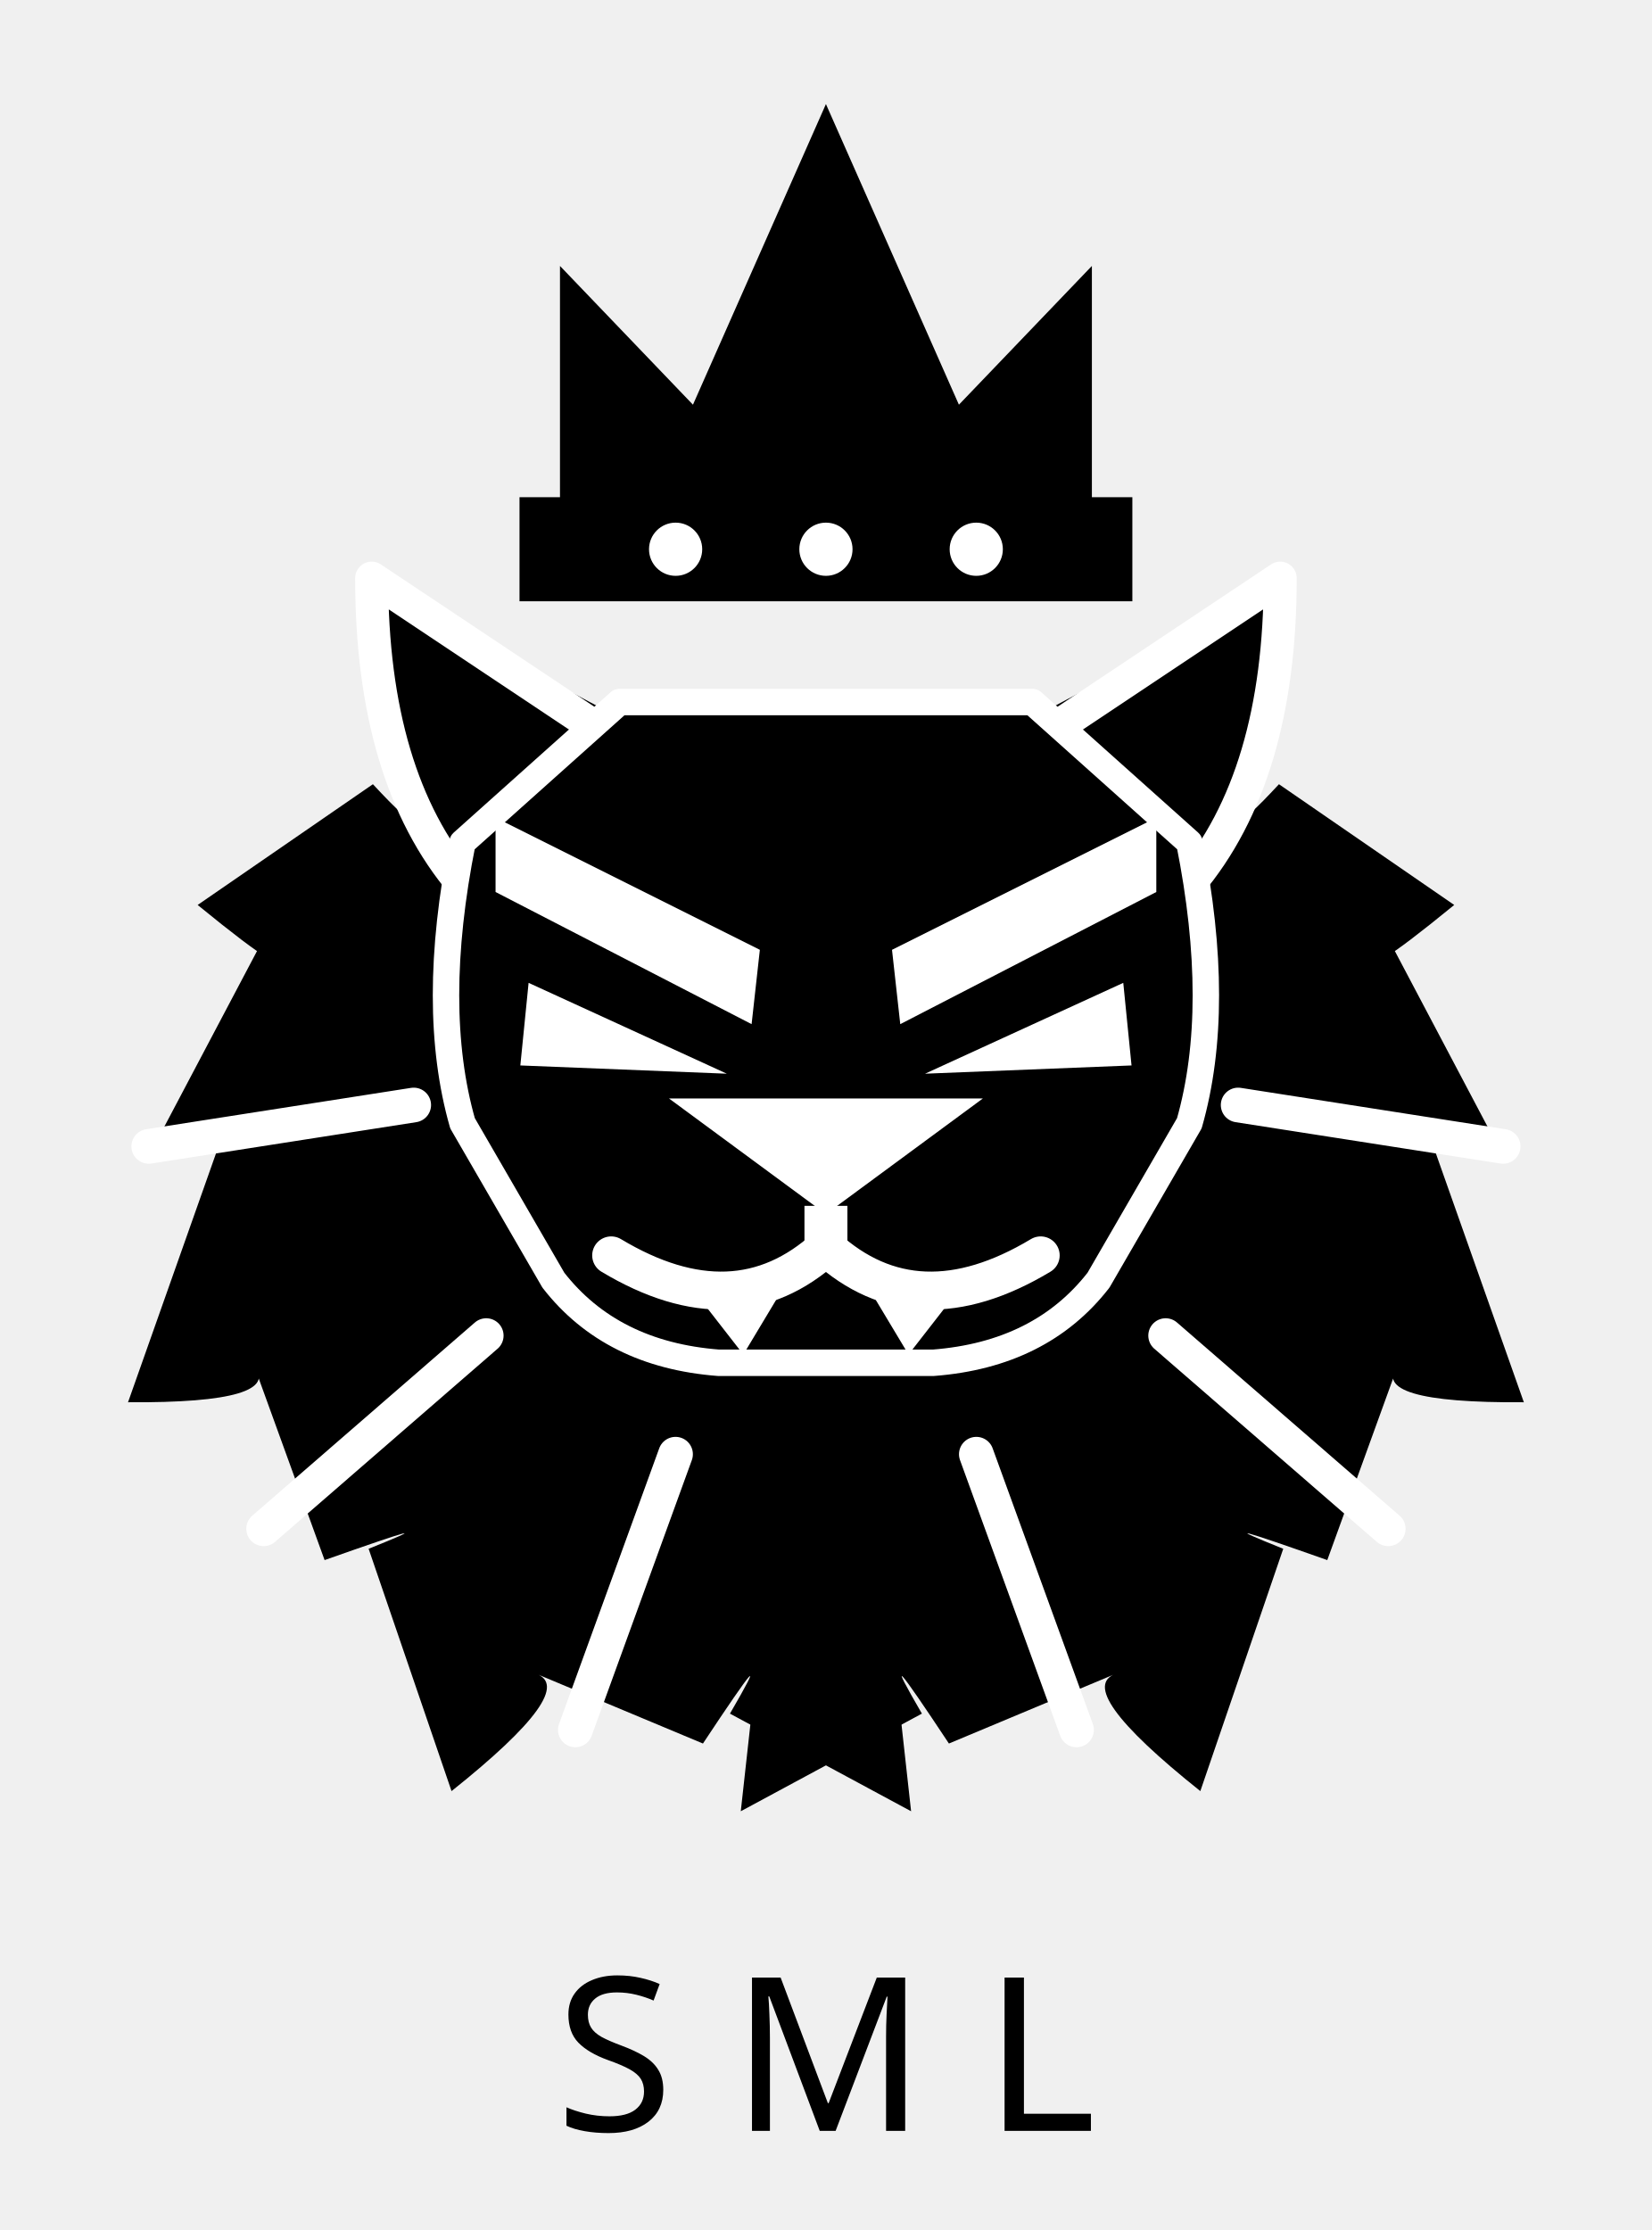
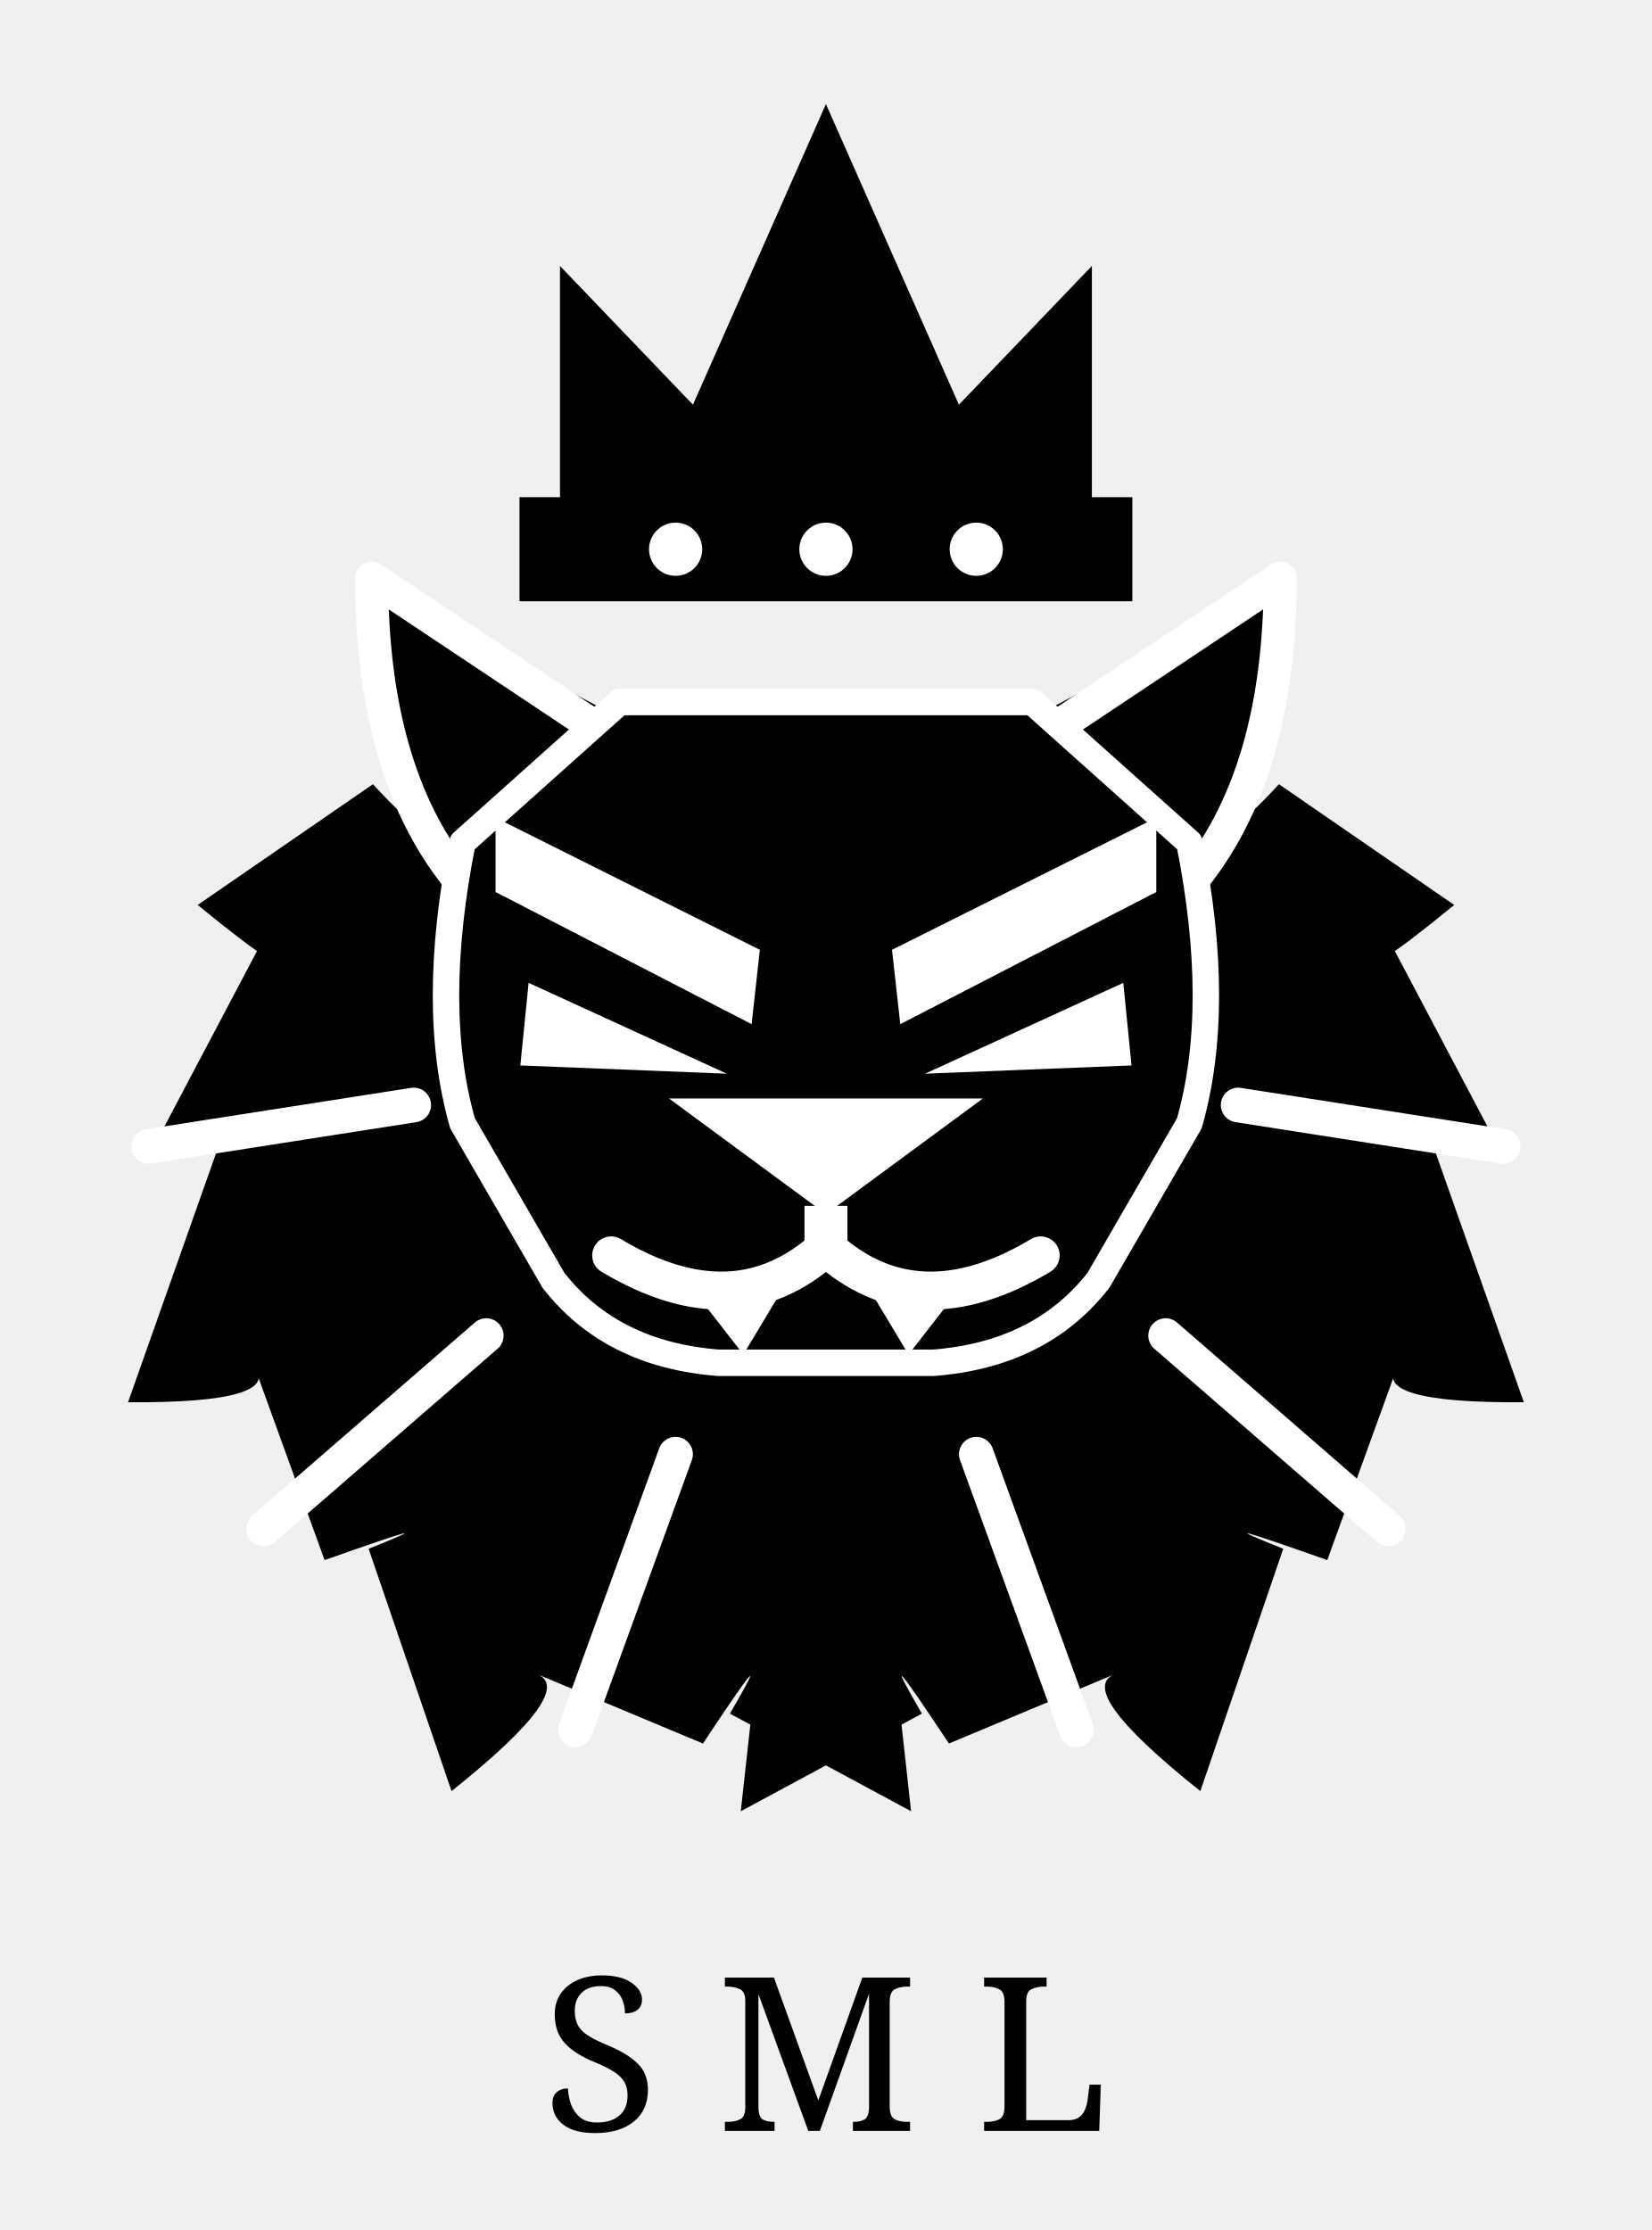
<svg xmlns="http://www.w3.org/2000/svg" viewBox="0 0 200 270" width="200" height="270">
  <path fill="#000000" d="M 104.17 88.28 Q 106.37 95.65 104.22 96.37 L 116.83 85.9 Q 116.88 94.94 115.64 91.89 L 139.1 79.41 Q 135.54 91.81 134.29 87.9 L 153.39 93.12 Q 146.12 104.37 154.85 94.95 L 176.07 109.57 Q 163.31 119.99 168.27 113.99 L 180.4 136.97 Q 164.69 142.75 173.6 138.95 L 184.5 169.78 Q 165.45 169.91 169.28 165.22 L 160.7 188.89 Q 144.54 183.18 155.37 187.52 L 145.33 216.86 Q 129.81 204.48 135.14 202.63 L 114.89 211.1 Q 105.44 196.83 111.62 207.48 L 89.69 219.3 L 100 126 Z" />
  <path fill="#000000" d="M 104.17 88.28 Q 106.37 95.65 104.22 96.37 L 116.83 85.9 Q 116.88 94.94 115.64 91.89 L 139.1 79.41 Q 135.54 91.81 134.29 87.9 L 153.39 93.12 Q 146.12 104.37 154.85 94.95 L 176.07 109.57 Q 163.31 119.99 168.27 113.99 L 180.4 136.97 Q 164.69 142.75 173.6 138.95 L 184.5 169.78 Q 165.45 169.91 169.28 165.22 L 160.7 188.89 Q 144.54 183.18 155.37 187.52 L 145.33 216.86 Q 129.81 204.48 135.14 202.63 L 114.89 211.1 Q 105.44 196.83 111.62 207.48 L 89.69 219.3 L 100 126 Z" transform="translate(200,0) scale(-1,1)" />
  <path fill="none" stroke="#FFFFFF" stroke-width="4.2" stroke-linecap="round" d="M 50.09 133.79 L 18.01 138.8" />
  <path fill="none" stroke="#FFFFFF" stroke-width="4.2" stroke-linecap="round" d="M 58.87 161.71 L 31.92 185.1" />
  <path fill="none" stroke="#FFFFFF" stroke-width="4.2" stroke-linecap="round" d="M 81.79 176.07 L 69.66 209.45" />
  <path fill="none" stroke="#FFFFFF" stroke-width="4.2" stroke-linecap="round" d="M 149.91 133.79 L 181.99 138.8" />
  <path fill="none" stroke="#FFFFFF" stroke-width="4.2" stroke-linecap="round" d="M 141.13 161.71 L 168.08 185.1" />
  <path fill="none" stroke="#FFFFFF" stroke-width="4.2" stroke-linecap="round" d="M 118.21 176.07 L 130.34 209.45" />
  <path d="M 72 88 L 45 70 Q 45 94 56 107 Z" fill="#000000" stroke="#FFFFFF" stroke-width="4" stroke-linejoin="round" />
  <path d="M 128 88 L 155 70 Q 155 94 144 107 Z" fill="#000000" stroke="#FFFFFF" stroke-width="4" stroke-linejoin="round" />
  <path d="M 75 85 L 125 85 L 144 102 Q 148 122 144 136 L 133 155 Q 126 164 113 165 L 87 165 Q 74 164 67 155 L 56 136 Q 52 122 56 102 Z" fill="#000000" stroke="#FFFFFF" stroke-width="3.2" stroke-linejoin="round" />
  <g transform="translate(100,42) scale(0.7)">
    <path d="M-46 30 L-46 -14 L-23 10 L0 -42 L23 10 L46 -14 L46 30 Z" fill="#000000" />
    <rect x="-53" y="26" width="106" height="18" fill="#000000" />
    <circle cx="-26" cy="35" r="4.6" fill="#FFFFFF" />
    <circle cx="0" cy="35" r="4.6" fill="#FFFFFF" />
    <circle cx="26" cy="35" r="4.6" fill="#FFFFFF" />
  </g>
  <path fill="#FFFFFF" d="M 92 115 L 60 99 L 60 108 L 91 124 Z" />
  <path fill="#FFFFFF" d="M 108 115 L 140 99 L 140 108 L 109 124 Z" />
  <path fill="#FFFFFF" d="M 88 130 L 64 119 L 63 129 Z" />
  <path fill="#FFFFFF" d="M 112 130 L 136 119 L 137 129 Z" />
  <path fill="#FFFFFF" d="M 81 133 L 119 133 L 100 147 Z" />
  <rect x="97.4" y="146" width="5.2" height="5" fill="#FFFFFF" />
  <path fill="none" stroke="#FFFFFF" stroke-width="4.6" stroke-linecap="round" d="M 100 151 q -11 10 -26 1" />
  <path fill="#FFFFFF" d="M 96 154 L 83 155 L 90 164 Z" />
  <path fill="none" stroke="#FFFFFF" stroke-width="4.6" stroke-linecap="round" d="M 100 151 q 11 10 26 1" />
  <path fill="#FFFFFF" d="M 104 154 L 117 155 L 110 164 Z" />
-   <text x="100" y="258" text-anchor="middle" fill="#000000" font-family="Bodoni Moda" font-size="26" letter-spacing="7">SML</text>
+   <text x="100" y="258" text-anchor="middle" fill="#000000" font-family="Bodoni Moda, 'Bodoni Moda 11pt', Didot, serif" font-size="26" letter-spacing="7">SML</text>
</svg>
